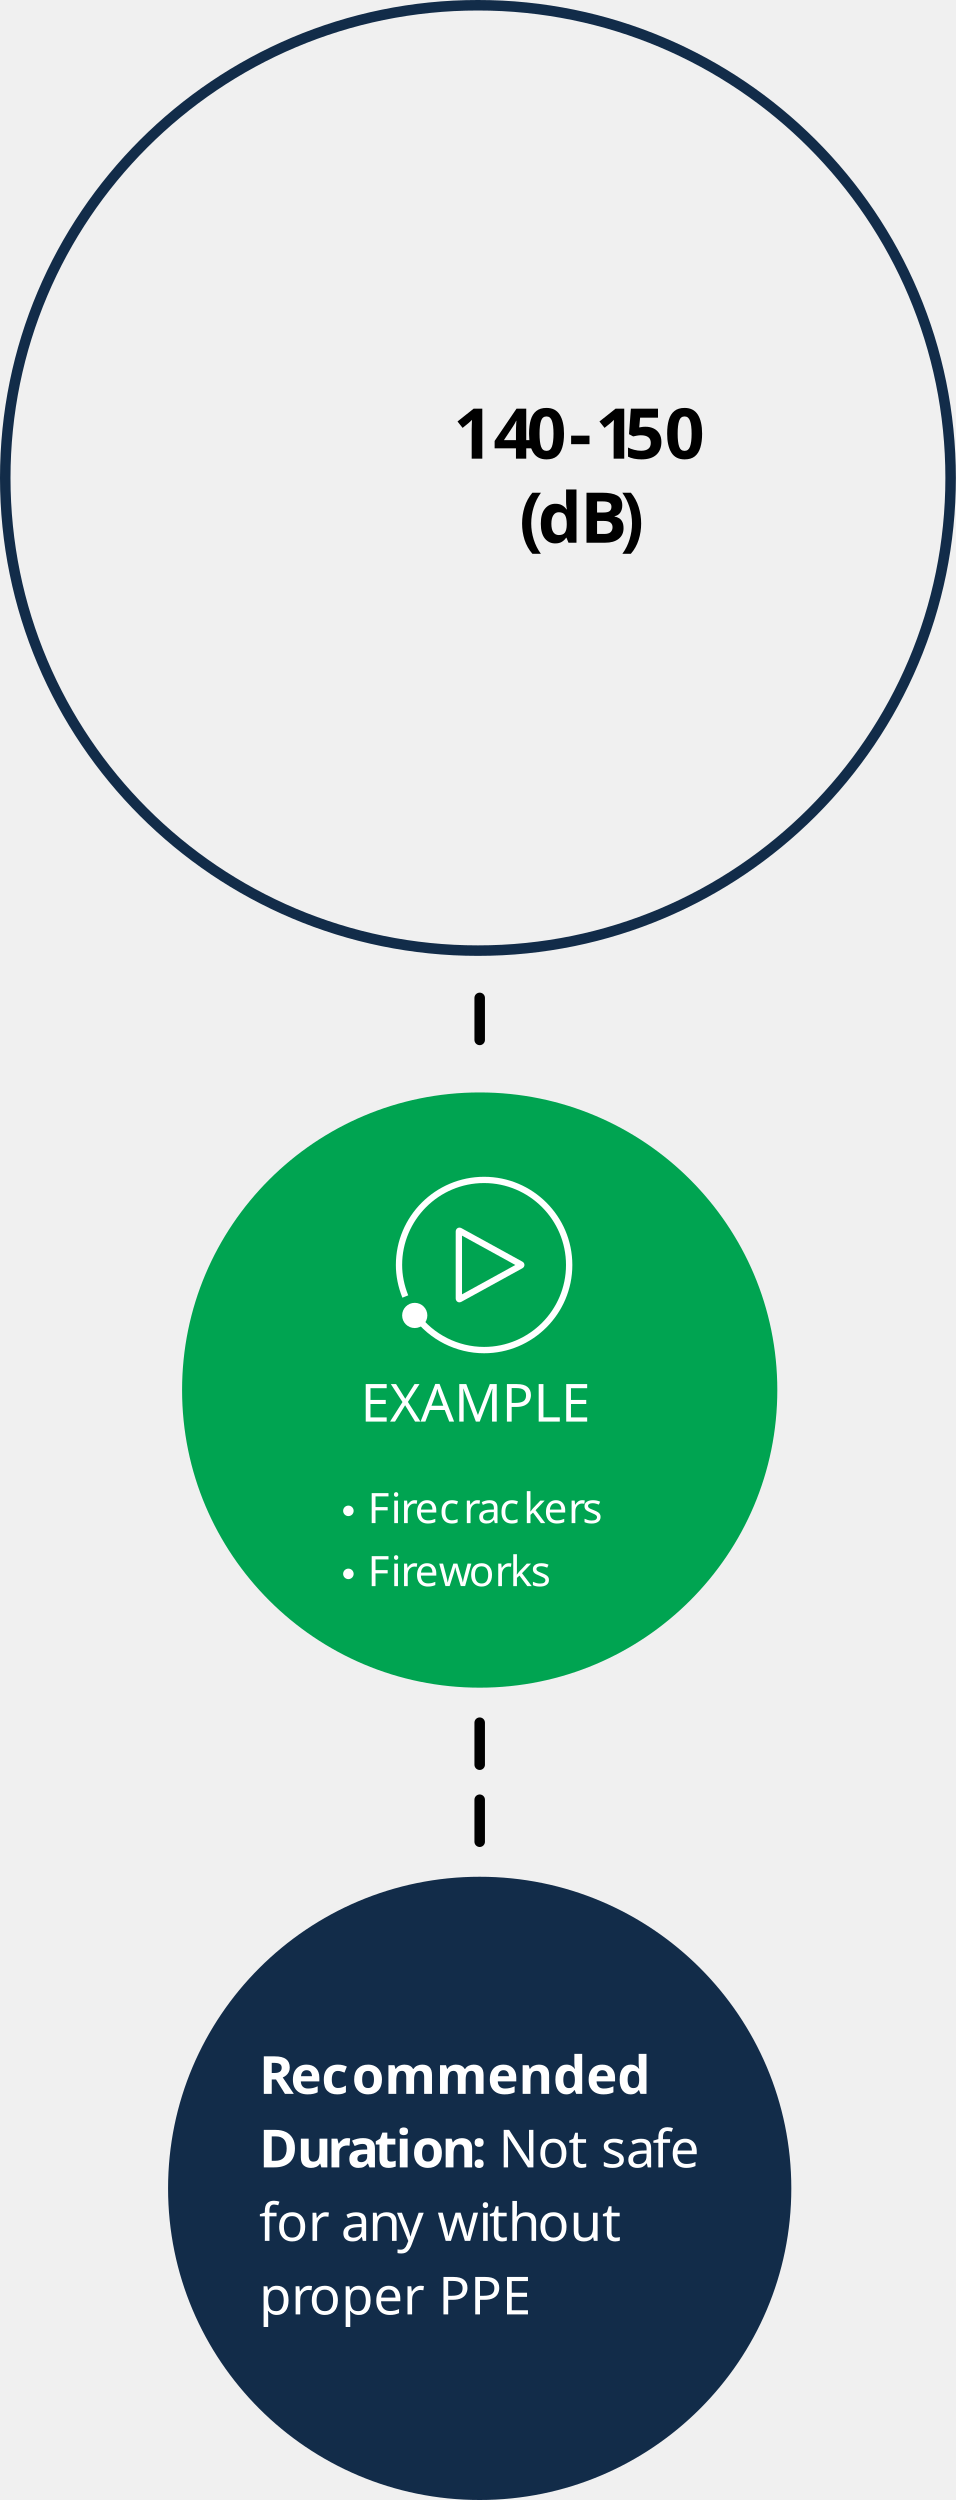
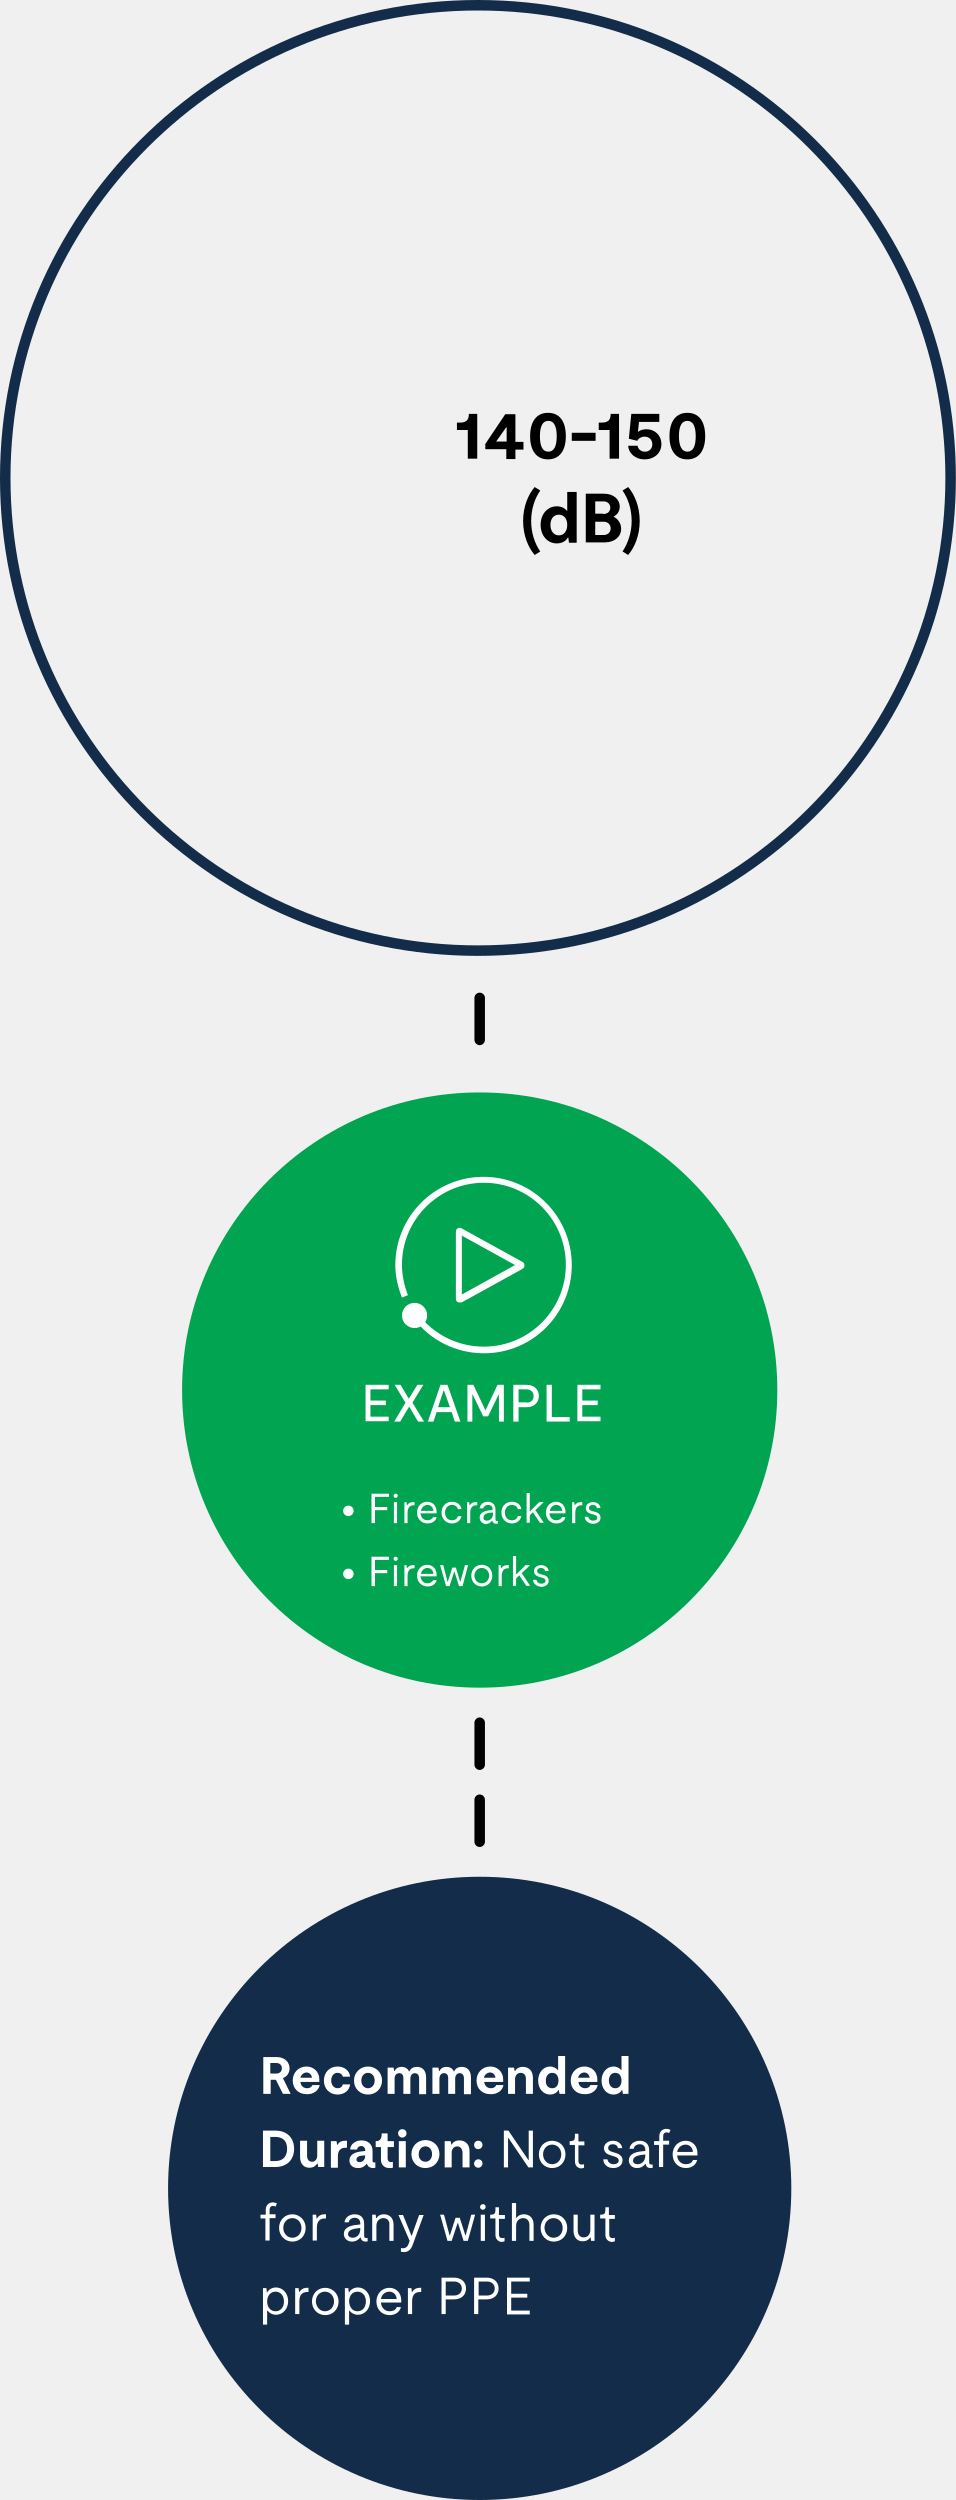
- <svg xmlns="http://www.w3.org/2000/svg" id="Working_File" viewBox="0 0 273 714">
-   <defs>
-     <style>.cls-1,.cls-2,.cls-3{fill:none;}.cls-4{letter-spacing:.01em;}.cls-5{letter-spacing:-.04em;}.cls-6{font-size:12px;}.cls-6,.cls-7,.cls-8,.cls-9,.cls-10{fill:#fff;}.cls-6,.cls-7,.cls-9,.cls-11,.cls-12,.cls-10{isolation:isolate;}.cls-6,.cls-10{font-family:ULModerat-Regular, 'UL Moderat';}.cls-13{letter-spacing:-.02em;}.cls-14{letter-spacing:0em;}.cls-15{letter-spacing:0em;}.cls-16{letter-spacing:0em;}.cls-7,.cls-9,.cls-10{font-size:15px;}.cls-7,.cls-11{font-family:ULModerat-Bold, 'UL Moderat';font-weight:700;}.cls-17{fill:#00a451;}.cls-18{fill:#122c49;}.cls-19{letter-spacing:0em;}.cls-20{letter-spacing:-.02em;}.cls-9{font-family:ULModerat-Medium, 'UL Moderat';font-weight:500;}.cls-21{letter-spacing:-.02em;}.cls-22{letter-spacing:-.01em;}.cls-23{letter-spacing:-.01em;}.cls-24{letter-spacing:0em;}.cls-25{letter-spacing:0em;}.cls-26{letter-spacing:-.01em;}.cls-27{letter-spacing:-.02em;}.cls-11{font-size:20px;}.cls-28{letter-spacing:-.04em;}.cls-29{letter-spacing:0em;}.cls-30{letter-spacing:0em;}.cls-31{letter-spacing:0em;}.cls-32{letter-spacing:0em;}.cls-33{letter-spacing:-.01em;}.cls-34{letter-spacing:0em;}.cls-35{letter-spacing:0em;}.cls-36{letter-spacing:0em;}.cls-37{letter-spacing:-.05em;}.cls-38{letter-spacing:-.02em;}.cls-39{letter-spacing:0em;}.cls-2{stroke:#000;stroke-linecap:round;}.cls-2,.cls-3{stroke-width:3px;}.cls-3{stroke:#122c49;}.cls-40{letter-spacing:-.02em;}.cls-41{letter-spacing:-.02em;}.cls-42{letter-spacing:-.07em;}.cls-43{letter-spacing:0em;}.cls-44{letter-spacing:-.03em;}.cls-45{letter-spacing:-.02em;}.cls-46{letter-spacing:-.02em;}</style>
-   </defs>
-   <line id="Line_128" class="cls-2" x1="137" y1="492" x2="137" y2="504" />
-   <line id="Line_129" class="cls-2" x1="137" y1="285" x2="137" y2="297" />
-   <line id="Line_130" class="cls-2" x1="137" y1="514" x2="137" y2="526" />
+ <svg xmlns="http://www.w3.org/2000/svg" version="1.1" id="Working_File" x="0px" y="0px" viewBox="0 0 273 714" style="enable-background:new 0 0 273 714;" xml:space="preserve">
+   <style type="text/css">
+ 	.st0{fill:none;}
+ 	.st1{fill:#122C49;}
+ 	.st2{fill:#00A451;}
+ 	.st3{enable-background:new    ;}
+ 	.st4{fill:#FFFFFF;}
+ </style>
+   <g id="Line_128">
+     <path d="M137,505.5c-0.8,0-1.5-0.7-1.5-1.5v-12c0-0.8,0.7-1.5,1.5-1.5c0.8,0,1.5,0.7,1.5,1.5v12C138.5,504.8,137.8,505.5,137,505.5   z" />
+   </g>
+   <g id="Line_129">
+     <path d="M137,298.5c-0.8,0-1.5-0.7-1.5-1.5v-12c0-0.8,0.7-1.5,1.5-1.5c0.8,0,1.5,0.7,1.5,1.5v12C138.5,297.8,137.8,298.5,137,298.5   z" />
+   </g>
+   <g id="Line_130">
+     <path d="M137,527.5c-0.8,0-1.5-0.7-1.5-1.5v-12c0-0.8,0.7-1.5,1.5-1.5c0.8,0,1.5,0.7,1.5,1.5v12C138.5,526.8,137.8,527.5,137,527.5   z" />
+   </g>
  <g id="Group_192">
    <g id="Ellipse_6">
-       <circle class="cls-1" cx="136.5" cy="136.5" r="136.5" />
-       <circle class="cls-3" cx="136.5" cy="136.5" r="135" />
-     </g>
-     <circle id="Ellipse_55" class="cls-17" cx="137" cy="397" r="85" />
+       <g>
+         <circle class="st0" cx="136.5" cy="136.5" r="136.5" />
+       </g>
+       <g>
+         <path class="st1" d="M136.5,273C61.2,273,0,211.8,0,136.5S61.2,0,136.5,0C211.8,0,273,61.2,273,136.5S211.8,273,136.5,273z      M136.5,3C62.9,3,3,62.9,3,136.5S62.9,270,136.5,270S270,210.1,270,136.5S210.1,3,136.5,3z" />
+       </g>
+     </g>
+     <g id="Ellipse_55">
+       <circle class="st2" cx="137" cy="397" r="85" />
+     </g>
    <g id="Group_92">
      <g id="Group_31">
        <g id="Group_116">
          <g id="Group_28">
-             <g id="Fireworks" class="cls-12">
-               <text class="cls-6" transform="translate(105 453)">
-                 <tspan class="cls-41" x="0" y="0">F</tspan>
-                 <tspan x="6.58" y="0">i</tspan>
-                 <tspan class="cls-20" x="9.38" y="0">r</tspan>
-                 <tspan class="cls-19" x="13.45" y="0">e</tspan>
-                 <tspan class="cls-26" x="20.32" y="0">w</tspan>
-                 <tspan class="cls-29" x="28.91" y="0">o</tspan>
-                 <tspan class="cls-15" x="36.28" y="0">r</tspan>
-                 <tspan class="cls-46" x="40.57" y="0">k</tspan>
-                 <tspan class="cls-24" x="46.58" y="0">s</tspan>
-               </text>
-             </g>
-             <circle id="Ellipse_14" class="cls-8" cx="99.5" cy="449.5" r="1.5" />
+             <g id="Fireworks">
+               <g class="st3">
+                 <path class="st4" d="M106.2,444.6h4.9v0.9h-4v2.9h3.5v0.9h-3.5v3.7h-1V444.6z" />
+               </g>
+               <g class="st3">
+                 <path class="st4" d="M113,444.6c0.4,0,0.6,0.3,0.6,0.6s-0.3,0.6-0.6,0.6s-0.6-0.3-0.6-0.6S112.6,444.6,113,444.6z M112.5,447         h0.9v6h-0.9V447z" />
+               </g>
+               <g class="st3">
+                 <path class="st4" d="M115.3,447h0.8l0.1,0.9h0.1c0.2-0.4,0.7-0.9,1.8-0.9c0.1,0,0.2,0,0.3,0v0.9c-0.2,0-0.2,0-0.3,0         c-1,0-1.7,0.7-1.7,2.1v3h-0.9V447z" />
+               </g>
+               <g class="st3">
+                 <path class="st4" d="M119.1,450c0-1.8,1.3-3.1,2.9-3.1c1.6,0,2.7,1.2,2.7,2.9c0,0.1,0,0.3,0,0.4h-4.6c0.1,1.2,0.9,2,2,2         c0.7,0,1.4-0.4,1.6-0.9h1c-0.2,1.1-1.3,1.8-2.6,1.8C120.4,453.1,119.1,451.8,119.1,450z M123.8,449.5c-0.1-1-0.8-1.7-1.7-1.7         c-0.9,0-1.7,0.7-1.9,1.7H123.8z" />
+               </g>
+               <g class="st3">
+                 <path class="st4" d="M125.7,447h0.9l1.2,4.7h0.1l1.3-4h1l1.2,4h0.1l1.3-4.7h0.9l-1.6,6h-1l-1.3-4.1h-0.1l-1.3,4.1h-1         L125.7,447z" />
+               </g>
+               <g class="st3">
+                 <path class="st4" d="M134.6,450c0-1.8,1.3-3.1,3-3.1s3,1.3,3,3.1c0,1.8-1.3,3.1-3,3.1S134.6,451.8,134.6,450z M137.6,452.2         c1.2,0,2.1-1,2.1-2.2c0-1.2-0.9-2.2-2.1-2.2s-2.1,1-2.1,2.2C135.5,451.3,136.4,452.2,137.6,452.2z" />
+               </g>
+               <g class="st3">
+                 <path class="st4" d="M142.2,447h0.8l0.1,0.9h0.1c0.2-0.4,0.7-0.9,1.8-0.9c0.1,0,0.2,0,0.3,0v0.9c-0.2,0-0.2,0-0.3,0         c-1,0-1.7,0.7-1.7,2.1v3h-0.9V447z" />
+               </g>
+               <g class="st3">
+                 <path class="st4" d="M146.5,444.4h0.9v5.2h0.1l2.6-2.6h1.3l-2.4,2.3l2.4,3.6h-1.1l-2-3l-0.9,0.9v2.1h-0.9V444.4z" />
+               </g>
+               <g class="st3">
+                 <path class="st4" d="M152.2,451.2h1c0.1,0.6,0.6,1.1,1.4,1.1c0.7,0,1.2-0.3,1.2-0.8c0-0.5-0.3-0.7-0.9-0.9l-0.8-0.2         c-1-0.3-1.6-0.8-1.6-1.7c0-1,0.9-1.7,2.1-1.7c1.1,0,2,0.7,2.1,1.7h-1c-0.1-0.5-0.5-0.9-1.2-0.9c-0.6,0-1.1,0.3-1.1,0.9         c0,0.4,0.3,0.7,1,0.9l0.8,0.2c1.1,0.3,1.5,0.9,1.5,1.7c0,1.1-1,1.7-2.2,1.7C153.3,453.1,152.3,452.3,152.2,451.2z" />
+               </g>
+             </g>
+             <g id="Ellipse_14">
+               <circle class="st4" cx="99.5" cy="449.5" r="1.5" />
+             </g>
          </g>
          <g id="Group_27">
-             <g id="Firecrackers" class="cls-12">
-               <text class="cls-6" transform="translate(105 435)">
-                 <tspan class="cls-41" x="0" y="0">F</tspan>
-                 <tspan x="6.58" y="0">i</tspan>
-                 <tspan class="cls-20" x="9.38" y="0">r</tspan>
-                 <tspan class="cls-30" x="13.45" y="0">e</tspan>
-                 <tspan class="cls-25" x="20.45" y="0">c</tspan>
-                 <tspan class="cls-21" x="27.31" y="0">r</tspan>
-                 <tspan x="31.32" y="0">a</tspan>
-                 <tspan class="cls-25" x="37.57" y="0">c</tspan>
-                 <tspan class="cls-44" x="44.44" y="0">k</tspan>
-                 <tspan class="cls-29" x="50.27" y="0">e</tspan>
-                 <tspan class="cls-46" x="57.24" y="0">r</tspan>
-                 <tspan x="61.32" y="0">s</tspan>
-               </text>
-             </g>
-             <circle id="Ellipse_14-2" class="cls-8" cx="99.5" cy="431.5" r="1.5" />
+             <g id="Firecrackers">
+               <g class="st3">
+                 <path class="st4" d="M106.2,426.6h4.9v0.9h-4v2.9h3.5v0.9h-3.5v3.7h-1V426.6z" />
+               </g>
+               <g class="st3">
+                 <path class="st4" d="M113,426.6c0.4,0,0.6,0.3,0.6,0.6s-0.3,0.6-0.6,0.6s-0.6-0.3-0.6-0.6S112.6,426.6,113,426.6z M112.5,429         h0.9v6h-0.9V429z" />
+               </g>
+               <g class="st3">
+                 <path class="st4" d="M115.3,429h0.8l0.1,0.9h0.1c0.2-0.4,0.7-0.9,1.8-0.9c0.1,0,0.2,0,0.3,0v0.9c-0.2,0-0.2,0-0.3,0         c-1,0-1.7,0.7-1.7,2.1v3h-0.9V429z" />
+               </g>
+               <g class="st3">
+                 <path class="st4" d="M119.1,432c0-1.8,1.3-3.1,2.9-3.1c1.6,0,2.7,1.2,2.7,2.9c0,0.1,0,0.3,0,0.4h-4.6c0.1,1.2,0.9,2,2,2         c0.7,0,1.4-0.4,1.6-0.9h1c-0.2,1.1-1.3,1.8-2.6,1.8C120.4,435.1,119.1,433.8,119.1,432z M123.8,431.5c-0.1-1-0.8-1.7-1.7-1.7         c-0.9,0-1.7,0.7-1.9,1.7H123.8z" />
+               </g>
+               <g class="st3">
+                 <path class="st4" d="M126.1,432c0-1.8,1.2-3.1,3-3.1c1.4,0,2.5,0.8,2.7,2.1h-1c-0.2-0.7-0.8-1.2-1.7-1.2c-1.2,0-2,0.9-2,2.2         c0,1.3,0.8,2.2,2,2.2c0.9,0,1.5-0.5,1.7-1.2h1c-0.2,1.2-1.3,2.1-2.7,2.1C127.4,435.1,126.1,433.8,126.1,432z" />
+               </g>
+               <g class="st3">
+                 <path class="st4" d="M133.2,429h0.8l0.1,0.9h0.1c0.2-0.4,0.7-0.9,1.8-0.9c0.1,0,0.2,0,0.3,0v0.9c-0.2,0-0.2,0-0.3,0         c-1,0-1.7,0.7-1.7,2.1v3h-0.9V429z" />
+               </g>
+               <g class="st3">
+                 <path class="st4" d="M137,433.4c0-1.2,1-1.9,3.1-2.1l0.6,0v-0.2c0-0.8-0.5-1.3-1.3-1.3c-0.8,0-1.2,0.4-1.4,1h-1         c0.1-1.1,1-1.9,2.3-1.9c1.3,0,2.2,0.8,2.2,2.2v2.8c0,0.4,0.2,0.5,0.5,0.5c0,0,0.1,0,0.2,0v0.7c-0.1,0-0.3,0.1-0.5,0.1         c-0.5,0-1-0.3-1.1-0.9v0h-0.1c-0.4,0.6-1,1-1.9,1C137.8,435.1,137,434.5,137,433.4z M139,434.3c1.1,0,1.8-0.8,1.8-2V432         l-0.5,0c-1.5,0.1-2.2,0.6-2.2,1.3C138,434,138.4,434.3,139,434.3z" />
+               </g>
+               <g class="st3">
+                 <path class="st4" d="M143.2,432c0-1.8,1.2-3.1,3-3.1c1.4,0,2.5,0.8,2.7,2.1h-1c-0.2-0.7-0.8-1.2-1.7-1.2c-1.2,0-2,0.9-2,2.2         c0,1.3,0.8,2.2,2,2.2c0.9,0,1.5-0.5,1.7-1.2h1c-0.2,1.2-1.3,2.1-2.7,2.1C144.5,435.1,143.2,433.8,143.2,432z" />
+               </g>
+               <g class="st3">
+                 <path class="st4" d="M150.4,426.4h0.9v5.2h0.1l2.6-2.6h1.3l-2.4,2.3l2.4,3.6h-1.1l-2-3l-0.9,0.9v2.1h-0.9V426.4z" />
+               </g>
+               <g class="st3">
+                 <path class="st4" d="M155.9,432c0-1.8,1.3-3.1,2.9-3.1c1.6,0,2.7,1.2,2.7,2.9c0,0.1,0,0.3,0,0.4h-4.6c0.1,1.2,0.9,2,2,2         c0.7,0,1.4-0.4,1.6-0.9h1c-0.2,1.1-1.3,1.8-2.6,1.8C157.2,435.1,155.9,433.8,155.9,432z M160.6,431.5c-0.1-1-0.8-1.7-1.7-1.7         c-0.9,0-1.7,0.7-1.9,1.7H160.6z" />
+               </g>
+               <g class="st3">
+                 <path class="st4" d="M163.2,429h0.8l0.1,0.9h0.1c0.2-0.4,0.7-0.9,1.8-0.9c0.1,0,0.2,0,0.3,0v0.9c-0.2,0-0.2,0-0.3,0         c-1,0-1.7,0.7-1.7,2.1v3h-0.9V429z" />
+               </g>
+               <g class="st3">
+                 <path class="st4" d="M167,433.2h1c0.1,0.6,0.6,1.1,1.4,1.1c0.7,0,1.2-0.3,1.2-0.8c0-0.5-0.3-0.7-0.9-0.9l-0.8-0.2         c-1-0.3-1.6-0.8-1.6-1.7c0-1,0.9-1.7,2.1-1.7c1.1,0,2,0.7,2.1,1.7h-1c-0.1-0.5-0.5-0.9-1.2-0.9c-0.6,0-1.1,0.3-1.1,0.9         c0,0.4,0.3,0.7,1,0.9l0.8,0.2c1.1,0.3,1.5,0.9,1.5,1.7c0,1.1-1,1.7-2.2,1.7C168,435.1,167,434.3,167,433.2z" />
+               </g>
+             </g>
+             <g id="Ellipse_14-2">
+               <circle class="st4" cx="99.5" cy="431.5" r="1.5" />
+             </g>
          </g>
        </g>
      </g>
    </g>
    <g id="Group_93">
-       <circle id="Ellipse_18" class="cls-18" cx="137" cy="625" r="89" />
-       <g id="Recommended_Duration:_Not_safe_for_any_without_proper_PPE" class="cls-12">
-         <text class="cls-7" transform="translate(74 598)">
-           <tspan class="cls-28" x="0" y="0">R</tspan>
-           <tspan class="cls-39" x="8.98" y="0">e</tspan>
-           <tspan class="cls-43" x="17.81" y="0">c</tspan>
-           <tspan x="26.48" y="0">ommended</tspan>
-         </text>
-         <text class="cls-7" transform="translate(74 619)">
-           <tspan class="cls-25" x="0" y="0">D</tspan>
-           <tspan class="cls-39" x="10.8" y="0">u</tspan>
-           <tspan class="cls-33" x="19.5" y="0">r</tspan>
-           <tspan class="cls-22" x="25.15" y="0">a</tspan>
-           <tspan class="cls-31" x="32.98" y="0">t</tspan>
-           <tspan x="39.01" y="0">io</tspan>
-           <tspan class="cls-45" x="52.11" y="0">n</tspan>
-           <tspan x="60.7" y="0">: </tspan>
-         </text>
-         <text class="cls-10" transform="translate(142.4 619)">
-           <tspan class="cls-40" x="0" y="0">No</tspan>
-           <tspan class="cls-39" x="19.95" y="0">t s</tspan>
-           <tspan class="cls-22" x="36.36" y="0">a</tspan>
-           <tspan class="cls-13" x="43.99" y="0">f</tspan>
-           <tspan x="48.9" y="0">e </tspan>
-         </text>
-         <text class="cls-10" transform="translate(74 640)">
-           <tspan class="cls-13" x="0" y="0">f</tspan>
-           <tspan x="4.9" y="0">or </tspan>
-           <tspan class="cls-16" x="23.37" y="0">a</tspan>
-           <tspan class="cls-38" x="31.21" y="0">n</tspan>
-           <tspan x="39.36" y="0">y wi</tspan>
-           <tspan class="cls-4" x="65.67" y="0">t</tspan>
-           <tspan class="cls-39" x="71.05" y="0">h</tspan>
-           <tspan class="cls-34" x="79.53" y="0">o</tspan>
-           <tspan x="88.68" y="0">ut </tspan>
-         </text>
-         <text class="cls-10" transform="translate(74 661)">
-           <tspan x="0" y="0">p</tspan>
-           <tspan class="cls-27" x="9.15" y="0">r</tspan>
-           <tspan x="14.23" y="0">o</tspan>
-           <tspan class="cls-36" x="23.44" y="0">p</tspan>
-           <tspan x="32.64" y="0">er PPE</tspan>
-         </text>
+       <g id="Ellipse_18">
+         <circle class="st1" cx="137" cy="625" r="89" />
+       </g>
+       <g id="Recommended_Duration:_Not_safe_for_any_without_proper_PPE">
+         <g class="st3">
+           <path class="st4" d="M75.1,587.5h4c2.1,0,3.6,1.4,3.6,3.2c0,1.4-0.8,2.4-1.9,2.8L83,598h-2.2l-2-4h-1.5v4h-2.1V587.5z       M78.9,592.2c1,0,1.6-0.6,1.6-1.5c0-0.9-0.6-1.5-1.6-1.5h-1.7v3H78.9z" />
+         </g>
+         <g class="st3">
+           <path class="st4" d="M83.6,594.2c0-2.3,1.7-4,3.9-4c2.1,0,3.7,1.5,3.7,3.7c0,0.2,0,0.4,0,0.7h-5.4c0.1,1.1,0.9,1.8,1.9,1.8      c0.7,0,1.3-0.3,1.5-0.9h2.1c-0.3,1.6-1.8,2.6-3.5,2.6C85.4,598.2,83.6,596.6,83.6,594.2z M89.1,593.4c-0.1-0.9-0.8-1.5-1.5-1.5      c-0.8,0-1.6,0.6-1.8,1.5H89.1z" />
+         </g>
+         <g class="st3">
+           <path class="st4" d="M92.5,594.2c0-2.3,1.6-4,3.9-4c2,0,3.4,1.2,3.6,2.9h-2.1c-0.1-0.6-0.7-1.1-1.5-1.1c-1.1,0-1.8,0.9-1.8,2.2      c0,1.3,0.8,2.2,1.8,2.2c0.9,0,1.4-0.5,1.5-1.1h2.1c-0.2,1.7-1.6,2.9-3.6,2.9C94.1,598.2,92.5,596.5,92.5,594.2z" />
+         </g>
+         <g class="st3">
+           <path class="st4" d="M101.1,594.2c0-2.3,1.8-4,4-4s4,1.6,4,4c0,2.4-1.8,4-4,4S101.1,596.6,101.1,594.2z M105.1,596.4      c1.1,0,1.9-0.9,1.9-2.2c0-1.3-0.8-2.2-1.9-2.2c-1.1,0-1.9,0.9-1.9,2.2C103.2,595.5,104,596.4,105.1,596.4z" />
+           <path class="st4" d="M114,592.1c-0.7,0-1.3,0.5-1.3,1.6v4.3h-2v-7.5h1.7l0.2,1h0.1c0.3-0.7,1-1.2,2-1.2c1,0,1.8,0.5,2.1,1.3h0.1      c0.4-0.9,1.2-1.3,2.2-1.3c1.5,0,2.6,1,2.6,3v4.8h-2v-4.5c0-1-0.5-1.5-1.2-1.5c-0.7,0-1.3,0.5-1.3,1.6v4.3h-2v-4.5      C115.2,592.5,114.7,592.1,114,592.1z" />
+           <path class="st4" d="M126.8,592.1c-0.7,0-1.3,0.5-1.3,1.6v4.3h-2v-7.5h1.7l0.2,1h0.1c0.3-0.7,1-1.2,2-1.2c1,0,1.8,0.5,2.1,1.3      h0.1c0.4-0.9,1.2-1.3,2.2-1.3c1.5,0,2.6,1,2.6,3v4.8h-2v-4.5c0-1-0.5-1.5-1.2-1.5c-0.7,0-1.3,0.5-1.3,1.6v4.3h-2v-4.5      C128,592.5,127.5,592.1,126.8,592.1z" />
+           <path class="st4" d="M136.1,594.2c0-2.3,1.7-4,3.9-4c2.1,0,3.7,1.5,3.7,3.7c0,0.2,0,0.4,0,0.7h-5.4c0.1,1.1,0.9,1.8,1.9,1.8      c0.7,0,1.3-0.3,1.5-0.9h2.1c-0.3,1.6-1.8,2.6-3.5,2.6C137.8,598.2,136.1,596.6,136.1,594.2z M141.5,593.4      c-0.1-0.9-0.8-1.5-1.5-1.5c-0.8,0-1.6,0.6-1.8,1.5H141.5z" />
+           <path class="st4" d="M148.7,592c-0.8,0-1.6,0.6-1.6,1.8v4.2h-2v-7.5h1.7l0.2,1h0.1c0.3-0.6,1-1.2,2.2-1.2c1.7,0,2.9,1.1,2.9,3.1      v4.6h-2v-4.3C150.2,592.6,149.6,592,148.7,592z" />
+           <path class="st4" d="M159.8,598l-0.2-1.1h-0.1c-0.4,0.8-1.4,1.3-2.4,1.3c-1.9,0-3.4-1.6-3.4-4c0-2.3,1.5-4,3.4-4      c1,0,1.8,0.5,2.2,1h0.1v-4h2V598H159.8z M157.7,596.4c1.1,0,1.8-0.8,1.8-2.2c0-1.4-0.7-2.2-1.8-2.2s-1.8,0.9-1.8,2.2      C155.8,595.6,156.6,596.4,157.7,596.4z" />
+           <path class="st4" d="M163,594.2c0-2.3,1.7-4,3.9-4c2.1,0,3.7,1.5,3.7,3.7c0,0.2,0,0.4,0,0.7h-5.4c0.1,1.1,0.9,1.8,1.9,1.8      c0.7,0,1.3-0.3,1.5-0.9h2.1c-0.3,1.6-1.8,2.6-3.5,2.6C164.7,598.2,163,596.6,163,594.2z M168.4,593.4c-0.1-0.9-0.8-1.5-1.5-1.5      c-0.8,0-1.6,0.6-1.8,1.5H168.4z" />
+           <path class="st4" d="M177.9,598l-0.2-1.1h-0.1c-0.4,0.8-1.3,1.3-2.4,1.3c-1.9,0-3.4-1.6-3.4-4c0-2.3,1.5-4,3.4-4      c1,0,1.8,0.5,2.2,1h0.1v-4h2V598H177.9z M175.7,596.4c1.1,0,1.8-0.8,1.8-2.2c0-1.4-0.7-2.2-1.8-2.2c-1.1,0-1.8,0.9-1.8,2.2      C173.9,595.6,174.7,596.4,175.7,596.4z" />
+         </g>
+         <g class="st3">
+           <path class="st4" d="M75.1,608.5h3.5c3.4,0,5.4,2.1,5.4,5.2s-2,5.2-5.4,5.2h-3.5V608.5z M78.6,617.2c2.2,0,3.4-1.3,3.4-3.5      s-1.2-3.4-3.4-3.4h-1.4v6.9H78.6z" />
+         </g>
+         <g class="st3">
+           <path class="st4" d="M85.7,616v-4.6h2v4.3c0,1.1,0.6,1.7,1.4,1.7s1.5-0.6,1.5-1.8v-4.2h2v7.5h-1.7l-0.2-1h-0.1      c-0.3,0.5-1,1.2-2.1,1.2C86.9,619.2,85.7,618.1,85.7,616z" />
+         </g>
+         <g class="st3">
+           <path class="st4" d="M94.4,611.5h1.7l0.2,1.1h0.1c0.3-0.7,1-1.2,2.1-1.2c0.2,0,0.4,0,0.6,0v2c-0.2,0-0.4,0-0.5,0      c-1.3,0-2.1,0.8-2.1,2.4v3.3h-2V611.5z" />
+         </g>
+         <g class="st3">
+           <path class="st4" d="M99.8,617c0-1.5,1.3-2.4,3.8-2.6l0.7-0.1v-0.2c0-0.7-0.5-1.2-1.1-1.2c-0.6,0-1.1,0.3-1.2,1h-2      c0.1-1.5,1.4-2.6,3.3-2.6c1.9,0,3.1,1.2,3.1,3v2.8c0,0.4,0.1,0.5,0.6,0.5l0.2,0v1.5c-0.2,0.1-0.5,0.1-0.7,0.1      c-0.7,0-1.4-0.3-1.7-1.2h-0.1c-0.5,0.7-1.3,1.2-2.4,1.2C100.7,619.2,99.8,618.3,99.8,617z M102.7,617.5c1,0,1.6-0.8,1.6-1.8      v-0.1l-0.6,0c-1.3,0.1-1.9,0.5-1.9,1.2C101.8,617.3,102.2,617.5,102.7,617.5z" />
+         </g>
+         <g class="st3">
+           <path class="st4" d="M108.8,616.8v-3.6h-1.5v-1.7h0.2c0.9,0,1.4-0.6,1.5-1.6l0-0.6h1.7v2.2h1.8v1.7h-1.8v3.3c0,0.6,0.4,1,0.9,1      c0.2,0,0.4,0,0.6-0.1v1.7c-0.3,0.1-0.7,0.1-1,0.1C109.7,619.2,108.8,618.2,108.8,616.8z" />
+         </g>
+         <g class="st3">
+           <path class="st4" d="M114.9,608.1c0.7,0,1.2,0.5,1.2,1.2c0,0.7-0.6,1.2-1.2,1.2s-1.2-0.5-1.2-1.2      C113.7,608.6,114.2,608.1,114.9,608.1z M113.9,611.5h2v7.5h-2V611.5z" />
+           <path class="st4" d="M117.5,615.2c0-2.3,1.8-4,4-4s4,1.6,4,4c0,2.4-1.8,4-4,4S117.5,617.6,117.5,615.2z M121.5,617.4      c1.1,0,1.9-0.9,1.9-2.2c0-1.3-0.8-2.2-1.9-2.2c-1.1,0-1.9,0.9-1.9,2.2C119.5,616.5,120.4,617.4,121.5,617.4z" />
+         </g>
+         <g class="st3">
+           <path class="st4" d="M130.6,613c-0.8,0-1.6,0.6-1.6,1.8v4.2h-2v-7.5h1.7l0.2,1h0.1c0.3-0.6,1-1.2,2.2-1.2c1.7,0,2.9,1.1,2.9,3.1      v4.6h-2v-4.3C132,613.6,131.4,613,130.6,613z" />
+         </g>
+         <g class="st3">
+           <path class="st4" d="M136.6,611.4c0.7,0,1.2,0.5,1.2,1.2c0,0.6-0.5,1.2-1.2,1.2c-0.7,0-1.2-0.5-1.2-1.2      C135.4,611.9,135.9,611.4,136.6,611.4z M135.4,617.9c0-0.6,0.5-1.2,1.2-1.2c0.7,0,1.2,0.5,1.2,1.2c0,0.6-0.5,1.2-1.2,1.2      C135.9,619.1,135.4,618.6,135.4,617.9z" />
+         </g>
+         <g class="st3">
+           <path class="st4" d="M143.9,608.5h1.3l5.7,8.4h0.1v-8.4h1.2V619h-1.3l-5.7-8.4h-0.1v8.4h-1.2V608.5z" />
+           <path class="st4" d="M153.9,615.3c0-2.2,1.6-3.9,3.8-3.9s3.8,1.7,3.8,3.9c0,2.2-1.6,3.9-3.8,3.9S153.9,617.5,153.9,615.3z       M157.7,618.1c1.5,0,2.6-1.2,2.6-2.8c0-1.6-1.1-2.8-2.6-2.8s-2.6,1.2-2.6,2.8C155.1,616.8,156.2,618.1,157.7,618.1z" />
+         </g>
+         <g class="st3">
+           <path class="st4" d="M164.2,617.3v-4.7h-1.5v-1.1h0.3c0.9,0,1.2-0.4,1.2-1.3l0-0.8h1v2.2h1.7v1.1h-1.7v4.5c0,0.6,0.3,1,0.9,1      c0.2,0,0.5,0,0.7-0.1v1c-0.2,0.1-0.5,0.2-0.9,0.2C165,619.2,164.2,618.5,164.2,617.3z" />
+           <path class="st4" d="M172.3,616.7h1.2c0.1,0.8,0.8,1.4,1.7,1.4c0.9,0,1.5-0.4,1.5-1c0-0.6-0.3-0.9-1.2-1.2l-1-0.3      c-1.3-0.4-2-1-2-2.1c0-1.2,1.1-2.1,2.6-2.1c1.4,0,2.5,0.9,2.6,2.1h-1.2c-0.1-0.6-0.6-1.1-1.5-1.1c-0.8,0-1.3,0.4-1.3,1.1      c0,0.5,0.3,0.8,1.2,1.1l1,0.3c1.3,0.4,1.9,1.1,1.9,2.1c0,1.4-1.2,2.2-2.7,2.2C173.6,619.2,172.3,618.2,172.3,616.7z" />
+         </g>
+         <g class="st3">
+           <path class="st4" d="M179.6,617c0-1.5,1.3-2.4,3.9-2.6l0.8-0.1v-0.3c0-1-0.6-1.6-1.6-1.6c-0.9,0-1.6,0.5-1.7,1.3h-1.2      c0.1-1.3,1.3-2.3,2.9-2.3c1.7,0,2.7,1,2.7,2.7v3.5c0,0.5,0.3,0.6,0.7,0.6c0.1,0,0.1,0,0.3,0v0.9c-0.2,0.1-0.4,0.1-0.6,0.1      c-0.6,0-1.3-0.3-1.4-1.2v0h-0.1c-0.5,0.7-1.3,1.2-2.4,1.2C180.6,619.2,179.6,618.3,179.6,617z M182.1,618.1c1.3,0,2.2-1,2.2-2.5      v-0.3l-0.7,0.1c-1.9,0.2-2.8,0.7-2.8,1.7C180.8,617.7,181.3,618.1,182.1,618.1z" />
+         </g>
+         <g class="st3">
+           <path class="st4" d="M188.3,612.6h-1.5v-1.1h1.5v-1.4c0-1.4,1-2.1,2-2.1c0.5,0,1,0.2,1.2,0.3l-0.4,0.9c-0.2-0.1-0.5-0.2-0.7-0.2      c-0.6,0-1,0.4-1,1v1.4h1.7v1.1h-1.7v6.4h-1.2V612.6z" />
+         </g>
+         <g class="st3">
+           <path class="st4" d="M192.1,615.3c0-2.2,1.6-3.9,3.7-3.9c2,0,3.4,1.5,3.4,3.6c0,0.2,0,0.3,0,0.6h-5.8c0.1,1.5,1.1,2.5,2.5,2.5      c0.9,0,1.8-0.4,2-1.2h1.2c-0.3,1.4-1.6,2.3-3.2,2.3C193.7,619.2,192.1,617.5,192.1,615.3z M197.9,614.6c-0.1-1.3-1-2.1-2.1-2.1      s-2.2,0.8-2.4,2.1H197.9z" />
+         </g>
+         <g class="st3">
+           <path class="st4" d="M75.9,633.6h-1.5v-1.1h1.5v-1.4c0-1.4,1-2.1,2-2.1c0.5,0,1,0.2,1.2,0.3l-0.4,0.9c-0.2-0.1-0.5-0.2-0.7-0.2      c-0.6,0-1,0.4-1,1v1.4h1.7v1.1H77v6.4h-1.2V633.6z" />
+         </g>
+         <g class="st3">
+           <path class="st4" d="M79.7,636.3c0-2.2,1.6-3.9,3.8-3.9c2.1,0,3.8,1.7,3.8,3.9c0,2.2-1.6,3.9-3.8,3.9      C81.4,640.2,79.7,638.5,79.7,636.3z M83.5,639.1c1.5,0,2.6-1.2,2.6-2.8c0-1.6-1.1-2.8-2.6-2.8s-2.6,1.2-2.6,2.8      C80.9,637.8,82,639.1,83.5,639.1z" />
+           <path class="st4" d="M89.3,632.5h1l0.1,1.1h0.1c0.3-0.5,0.9-1.2,2.2-1.2c0.2,0,0.3,0,0.4,0v1.2c-0.2,0-0.3,0-0.4,0      c-1.3,0-2.2,0.8-2.2,2.6v3.7h-1.2V632.5z" />
+         </g>
+         <g class="st3">
+           <path class="st4" d="M98.2,638c0-1.5,1.3-2.4,3.9-2.6l0.8-0.1v-0.3c0-1-0.6-1.6-1.6-1.6c-0.9,0-1.6,0.5-1.7,1.3h-1.2      c0.1-1.3,1.3-2.3,2.9-2.3c1.7,0,2.7,1,2.7,2.7v3.5c0,0.5,0.3,0.6,0.7,0.6c0.1,0,0.1,0,0.3,0v0.9c-0.2,0.1-0.4,0.1-0.6,0.1      c-0.6,0-1.3-0.3-1.4-1.2v0h-0.1c-0.5,0.7-1.3,1.2-2.4,1.2C99.2,640.2,98.2,639.3,98.2,638z M100.7,639.1c1.3,0,2.2-1,2.2-2.5      v-0.3l-0.7,0.1c-1.9,0.2-2.8,0.7-2.8,1.7C99.4,638.7,100,639.1,100.7,639.1z" />
+         </g>
+         <g class="st3">
+           <path class="st4" d="M109.5,633.5c-1,0-2,0.7-2,2.2v4.3h-1.2v-7.5h1l0.1,1h0.1c0.3-0.5,1-1.1,2.1-1.1c1.6,0,2.8,1,2.8,3v4.6      h-1.2v-4.5C111.3,634.1,110.5,633.5,109.5,633.5z" />
+         </g>
+         <g class="st3">
+           <path class="st4" d="M115.2,642.1c0.5,0,1.1-0.3,1.4-1l0.4-1.1l-3.2-7.4h1.3l2.4,5.9h0.1l2.1-5.9h1.3l-3.2,8.7      c-0.5,1.4-1.5,1.9-2.4,1.9c-0.3,0-0.7-0.1-0.9-0.1v-1C114.6,642,114.9,642.1,115.2,642.1z" />
+           <path class="st4" d="M125.7,632.5h1.1l1.6,5.9h0.1l1.6-5h1.2l1.6,5h0.1l1.6-5.9h1.1l-2.1,7.5h-1.2l-1.6-5.1h-0.1L129,640h-1.2      L125.7,632.5z" />
+           <path class="st4" d="M137.9,629.5c0.5,0,0.8,0.3,0.8,0.8c0,0.5-0.4,0.8-0.8,0.8s-0.8-0.3-0.8-0.8      C137.1,629.9,137.5,629.5,137.9,629.5z M137.3,632.5h1.2v7.5h-1.2V632.5z" />
+         </g>
+         <g class="st3">
+           <path class="st4" d="M141.5,638.3v-4.7h-1.5v-1.1h0.3c0.9,0,1.2-0.4,1.2-1.3l0-0.8h1v2.2h1.7v1.1h-1.7v4.5c0,0.6,0.3,1,0.9,1      c0.2,0,0.5,0,0.7-0.1v1c-0.2,0.1-0.5,0.2-0.9,0.2C142.3,640.2,141.5,639.5,141.5,638.3z" />
+         </g>
+         <g class="st3">
+           <path class="st4" d="M149.4,633.5c-1,0-2,0.7-2,2.2v4.3h-1.2v-10.8h1.2v4.2h0.1c0.2-0.3,0.9-1,2.1-1c1.6,0,2.8,1,2.8,3v4.6h-1.2      v-4.5C151.2,634.1,150.4,633.5,149.4,633.5z" />
+         </g>
+         <g class="st3">
+           <path class="st4" d="M154.4,636.3c0-2.2,1.6-3.9,3.8-3.9s3.8,1.7,3.8,3.9c0,2.2-1.6,3.9-3.8,3.9S154.4,638.5,154.4,636.3z       M158.1,639.1c1.5,0,2.6-1.2,2.6-2.8c0-1.6-1.1-2.8-2.6-2.8s-2.6,1.2-2.6,2.8C155.6,637.8,156.6,639.1,158.1,639.1z" />
+         </g>
+         <g class="st3">
+           <path class="st4" d="M163.8,637.1v-4.6h1.2v4.5c0,1.4,0.8,2,1.7,2c1,0,1.9-0.7,1.9-2.2v-4.3h1.2v7.5h-1l-0.1-1h-0.1      c-0.3,0.5-1,1.1-2.1,1.1C165,640.2,163.8,639.1,163.8,637.1z" />
+           <path class="st4" d="M172.9,638.3v-4.7h-1.5v-1.1h0.3c0.9,0,1.2-0.4,1.2-1.3l0-0.8h1v2.2h1.7v1.1H174v4.5c0,0.6,0.3,1,0.9,1      c0.2,0,0.5,0,0.7-0.1v1c-0.2,0.1-0.5,0.2-0.9,0.2C173.7,640.2,172.9,639.5,172.9,638.3z" />
+         </g>
+         <g class="st3">
+           <path class="st4" d="M75.2,653.5h0.9l0.1,1.2h0.1c0.5-0.9,1.5-1.4,2.5-1.4c2,0,3.5,1.7,3.5,3.9c0,2.2-1.5,3.9-3.5,3.9      c-1,0-1.9-0.5-2.4-1.2h-0.1v4h-1.2V653.5z M78.7,660.1c1.4,0,2.4-1.1,2.4-2.8c0-1.7-1-2.8-2.4-2.8c-1.4,0-2.4,1.1-2.4,2.8      C76.3,659,77.3,660.1,78.7,660.1z" />
+         </g>
+         <g class="st3">
+           <path class="st4" d="M84.3,653.5h1l0.1,1.1h0.1c0.3-0.5,0.9-1.2,2.2-1.2c0.2,0,0.3,0,0.4,0v1.2c-0.2,0-0.3,0-0.4,0      c-1.3,0-2.2,0.8-2.2,2.6v3.7h-1.2V653.5z" />
+         </g>
+         <g class="st3">
+           <path class="st4" d="M89.1,657.3c0-2.2,1.6-3.9,3.8-3.9c2.1,0,3.8,1.7,3.8,3.9c0,2.2-1.6,3.9-3.8,3.9      C90.7,661.2,89.1,659.5,89.1,657.3z M92.8,660.1c1.5,0,2.6-1.2,2.6-2.8c0-1.6-1.1-2.8-2.6-2.8s-2.6,1.2-2.6,2.8      C90.3,658.8,91.3,660.1,92.8,660.1z" />
+         </g>
+         <g class="st3">
+           <path class="st4" d="M98.6,653.5h0.9l0.1,1.2h0.1c0.5-0.9,1.5-1.4,2.5-1.4c2,0,3.5,1.7,3.5,3.9c0,2.2-1.5,3.9-3.5,3.9      c-1,0-1.9-0.5-2.4-1.2h-0.1v4h-1.2V653.5z M102.1,660.1c1.4,0,2.4-1.1,2.4-2.8c0-1.7-1-2.8-2.4-2.8c-1.4,0-2.4,1.1-2.4,2.8      C99.8,659,100.7,660.1,102.1,660.1z" />
+         </g>
+         <g class="st3">
+           <path class="st4" d="M107.5,657.3c0-2.2,1.6-3.9,3.7-3.9c2,0,3.4,1.5,3.4,3.6c0,0.2,0,0.3,0,0.6h-5.8c0.1,1.5,1.1,2.5,2.5,2.5      c0.9,0,1.8-0.4,2-1.2h1.2c-0.3,1.4-1.6,2.3-3.2,2.3C109,661.2,107.5,659.5,107.5,657.3z M113.3,656.6c-0.1-1.3-1-2.1-2.1-2.1      c-1.2,0-2.2,0.8-2.4,2.1H113.3z" />
+           <path class="st4" d="M116.5,653.5h1l0.1,1.1h0.1c0.3-0.5,0.9-1.2,2.2-1.2c0.2,0,0.3,0,0.4,0v1.2c-0.2,0-0.3,0-0.4,0      c-1.3,0-2.2,0.8-2.2,2.6v3.7h-1.2V653.5z" />
+           <path class="st4" d="M126.1,650.5h3.6c2,0,3.4,1.2,3.4,3.1c0,1.9-1.4,3.1-3.4,3.1h-2.4v4.2h-1.2V650.5z M129.7,655.6      c1.3,0,2.2-0.8,2.2-2c0-1.2-0.9-2-2.2-2h-2.4v4H129.7z" />
+           <path class="st4" d="M135.4,650.5h3.6c2,0,3.4,1.2,3.4,3.1c0,1.9-1.4,3.1-3.4,3.1h-2.4v4.2h-1.2V650.5z M139.1,655.6      c1.3,0,2.2-0.8,2.2-2c0-1.2-0.9-2-2.2-2h-2.4v4H139.1z" />
+           <path class="st4" d="M144.8,650.5h6.5v1.1H146v3.5h4.6v1.1H146v3.7h5.3v1.1h-6.5V650.5z" />
+         </g>
      </g>
    </g>
    <g id="Group_141">
-       <g id="_dB_" class="cls-12">
-         <text class="cls-11" transform="translate(148.31 155)">
-           <tspan class="cls-42" x="0" y="0">(</tspan>
-           <tspan class="cls-35" x="5.24" y="0">d</tspan>
-           <tspan class="cls-37" x="17.4" y="0">B</tspan>
-           <tspan class="cls-14" x="28.82" y="0">)</tspan>
-         </text>
-       </g>
-       <g id="_140-150" class="cls-12">
-         <text class="cls-11" transform="translate(129.48 131)">
-           <tspan x="0" y="0">14</tspan>
-           <tspan class="cls-23" x="20.9" y="0">0</tspan>
-           <tspan class="cls-5" x="33.04" y="0">-</tspan>
-           <tspan class="cls-32" x="40.54" y="0">1</tspan>
-           <tspan x="48.9" y="0">50</tspan>
-         </text>
+       <g id="_dB_">
+         <g class="st3">
+           <path d="M151.7,148.8c0,3.4,1,6.4,2.6,8.7l-1.6,1c-1.8-2.1-3.3-5.5-3.3-9.7c0-4.2,1.5-7.6,3.3-9.7l1.6,1      C152.7,142.4,151.7,145.4,151.7,148.8z" />
+         </g>
+         <g class="st3">
+           <path d="M162.5,155l-0.2-1.5h-0.1c-0.6,1.1-1.8,1.7-3.2,1.7c-2.6,0-4.6-2.2-4.6-5.3c0-3.1,2-5.3,4.6-5.3c1.4,0,2.4,0.6,2.9,1.3      h0.1v-5.4h2.7V155H162.5z M159.6,152.9c1.4,0,2.4-1.1,2.4-3c0-1.8-1-2.9-2.4-2.9s-2.4,1.1-2.4,2.9S158.2,152.9,159.6,152.9z" />
+         </g>
+         <g class="st3">
+           <path d="M167.2,141h5.3c2.7,0,4.5,1.6,4.5,3.7c0,1.5-0.9,2.4-1.7,2.8v0.1c1,0.5,2.1,1.7,2.1,3.4c0,2.3-1.9,3.9-4.6,3.9h-5.5V141      z M172.3,146.8c1.2,0,2-0.7,2-1.8s-0.8-1.8-2-1.8H170v3.5H172.3z M172.4,152.8c1.2,0,2-0.8,2-1.9c0-1.1-0.8-1.9-2-1.9H170v3.8      H172.4z" />
+         </g>
+         <g class="st3">
+           <path d="M180.4,148.8c0-3.4-1-6.4-2.6-8.7l1.6-1c1.8,2.1,3.3,5.5,3.3,9.7s-1.5,7.6-3.3,9.7l-1.6-1      C179.3,155.2,180.4,152.2,180.4,148.8z" />
+         </g>
+       </g>
+       <g id="_140-150">
+         <g class="st3">
+           <path d="M133.7,122.8h-3.2v-2.1h0.8c2,0,2.6-0.9,2.6-2.4v-0.1h2.4V131h-2.7V122.8z" />
+           <path d="M144.7,128.3h-6.1v-1.5l5.7-8.5h2.9v7.9h2.3v2.2h-2.3v2.7h-2.6V128.3z M144.7,126.1V122h-0.1l-2.9,4.1H144.7z" />
+         </g>
+         <g class="st3">
+           <path d="M151.4,124.6c0-4.3,1.9-6.7,5.1-6.7c3.3,0,5.1,2.4,5.1,6.7c0,4.2-1.9,6.6-5.1,6.6C153.3,131.2,151.4,128.8,151.4,124.6z       M156.6,129c1.6,0,2.4-1.5,2.4-4.4c0-2.9-0.8-4.4-2.4-4.4c-1.6,0-2.4,1.5-2.4,4.4C154.2,127.5,155,129,156.6,129z" />
+         </g>
+         <g class="st3">
+           <path d="M163.3,123.6h6.8v2.3h-6.8V123.6z" />
+         </g>
+         <g class="st3">
+           <path d="M174.2,122.8h-3.2v-2.1h0.8c2,0,2.6-0.9,2.6-2.4v-0.1h2.4V131h-2.7V122.8z" />
+         </g>
+         <g class="st3">
+           <path d="M179.4,127.3h2.7c0.1,0.9,0.9,1.7,2.1,1.7c1.2,0,2.1-0.8,2.1-2.1c0-1.3-0.9-2.2-2.2-2.2c-0.8,0-1.7,0.4-2.1,1.2      l-2.4-0.6l0.7-7.1h8v2.3h-5.8l-0.3,2.8h0.1c0.6-0.5,1.4-0.7,2.3-0.7c2.6,0,4.3,1.9,4.3,4.2c0,2.6-2,4.4-4.9,4.4      C181.4,131.2,179.5,129.4,179.4,127.3z" />
+           <path d="M191.2,124.6c0-4.3,1.9-6.7,5.1-6.7c3.3,0,5.1,2.4,5.1,6.7c0,4.2-1.9,6.6-5.1,6.6C193.1,131.2,191.2,128.8,191.2,124.6z       M196.3,129c1.6,0,2.4-1.5,2.4-4.4c0-2.9-0.8-4.4-2.4-4.4c-1.6,0-2.4,1.5-2.4,4.4C193.9,127.5,194.8,129,196.3,129z" />
+         </g>
      </g>
    </g>
    <g id="Group_180">
      <g id="Group_170">
-         <path id="Path_22" class="cls-1" d="m222,397c0-46.94-38.06-85-85-85s-85,38.06-85,85h170Z" />
-       </g>
-       <g id="EXAMPLE" class="cls-12">
-         <text class="cls-9" transform="translate(103 406)">
-           <tspan x="0" y="0">EXAMPLE</tspan>
-         </text>
-       </g>
-     </g>
-   </g>
-   <path class="cls-8" d="m138.25,386.49c-7.97,0-15.56-3.84-20.3-10.27l1.45-1.07c4.4,5.97,11.44,9.53,18.85,9.53,12.9,0,23.4-10.5,23.4-23.4s-10.5-23.4-23.4-23.4-23.4,10.5-23.4,23.4c0,2.86.58,5.78,1.74,8.67l-1.67.67c-1.24-3.1-1.86-6.24-1.86-9.33,0-13.89,11.3-25.2,25.2-25.2s25.2,11.3,25.2,25.2-11.3,25.2-25.2,25.2h0Z" />
-   <path class="cls-8" d="m131.22,371.96c-.19,0-.37-.05-.54-.15-.33-.2-.53-.56-.53-.97v-19.12c0-.41.2-.77.53-.97s.74-.19,1.1,0l17.41,9.57c.37.2.59.56.59.95s-.22.75-.59.95l-17.41,9.57c-.18.1-.37.15-.56.15v.02Zm.73-19.05v16.75l15.23-8.38-15.23-8.38h0Zm16.37,7.75h0Z" />
-   <circle class="cls-8" cx="118.45" cy="375.69" r="3.6" />
+         <g id="Path_22">
+           <path class="st0" d="M222,397c0-46.9-38.1-85-85-85s-85,38.1-85,85H222z" />
+         </g>
+       </g>
+       <g id="EXAMPLE">
+         <g class="st3">
+           <path class="st4" d="M104.4,395.5h6.6v1.3h-5.2v3.2h4.4v1.3h-4.4v3.3h5.2v1.3h-6.6V395.5z" />
+           <path class="st4" d="M115.8,400.6l-3.1-5.1h1.7l2.3,3.9h0.1l2.4-3.9h1.7l-3.1,5.1l3.3,5.4h-1.7l-2.5-4.2h-0.1l-2.5,4.2h-1.7      L115.8,400.6z" />
+           <path class="st4" d="M125.8,395.5h2l3.7,10.5h-1.6l-0.9-2.7h-4.3l-0.9,2.7h-1.6L125.8,395.5z M128.5,401.9l-1.7-4.8h-0.1      l-1.6,4.8H128.5z" />
+           <path class="st4" d="M133.4,395.5h1.8l3.4,7.2h0.1l3.4-7.2h1.8V406h-1.4v-7.7h-0.1l-3,6.2h-1.4l-3-6.2h-0.1v7.7h-1.4V395.5z" />
+           <path class="st4" d="M146.7,395.5h3.7c2.1,0,3.5,1.3,3.5,3.2s-1.4,3.2-3.5,3.2h-2.3v4.1h-1.5V395.5z M150.4,400.6      c1.2,0,2-0.7,2-1.9c0-1.1-0.8-1.9-2-1.9h-2.3v3.7H150.4z" />
+           <path class="st4" d="M156.1,395.5h1.5v9.2h5.1v1.3h-6.6V395.5z" />
+           <path class="st4" d="M164.9,395.5h6.6v1.3h-5.2v3.2h4.4v1.3h-4.4v3.3h5.2v1.3h-6.6V395.5z" />
+         </g>
+       </g>
+     </g>
+   </g>
+   <g>
+     <path class="st4" d="M138.2,386.5c-8,0-15.6-3.8-20.3-10.3l1.4-1.1c4.4,6,11.4,9.5,18.9,9.5c12.9,0,23.4-10.5,23.4-23.4   s-10.5-23.4-23.4-23.4s-23.4,10.5-23.4,23.4c0,2.9,0.6,5.8,1.7,8.7l-1.7,0.7c-1.2-3.1-1.9-6.2-1.9-9.3c0-13.9,11.3-25.2,25.2-25.2   s25.2,11.3,25.2,25.2S152.2,386.5,138.2,386.5L138.2,386.5L138.2,386.5z" />
+   </g>
+   <g>
+     <path class="st4" d="M131.2,372c-0.2,0-0.4,0-0.5-0.1c-0.3-0.2-0.5-0.6-0.5-1v-19.1c0-0.4,0.2-0.8,0.5-1s0.7-0.2,1.1,0l17.4,9.6   c0.4,0.2,0.6,0.6,0.6,1s-0.2,0.8-0.6,1l-17.4,9.6C131.6,371.9,131.4,371.9,131.2,372L131.2,372L131.2,372z M131.9,352.9v16.8   l15.2-8.4L131.9,352.9L131.9,352.9L131.9,352.9z M148.3,360.7L148.3,360.7z" />
+   </g>
+   <g>
+     <circle class="st4" cx="118.4" cy="375.7" r="3.6" />
+   </g>
</svg>
